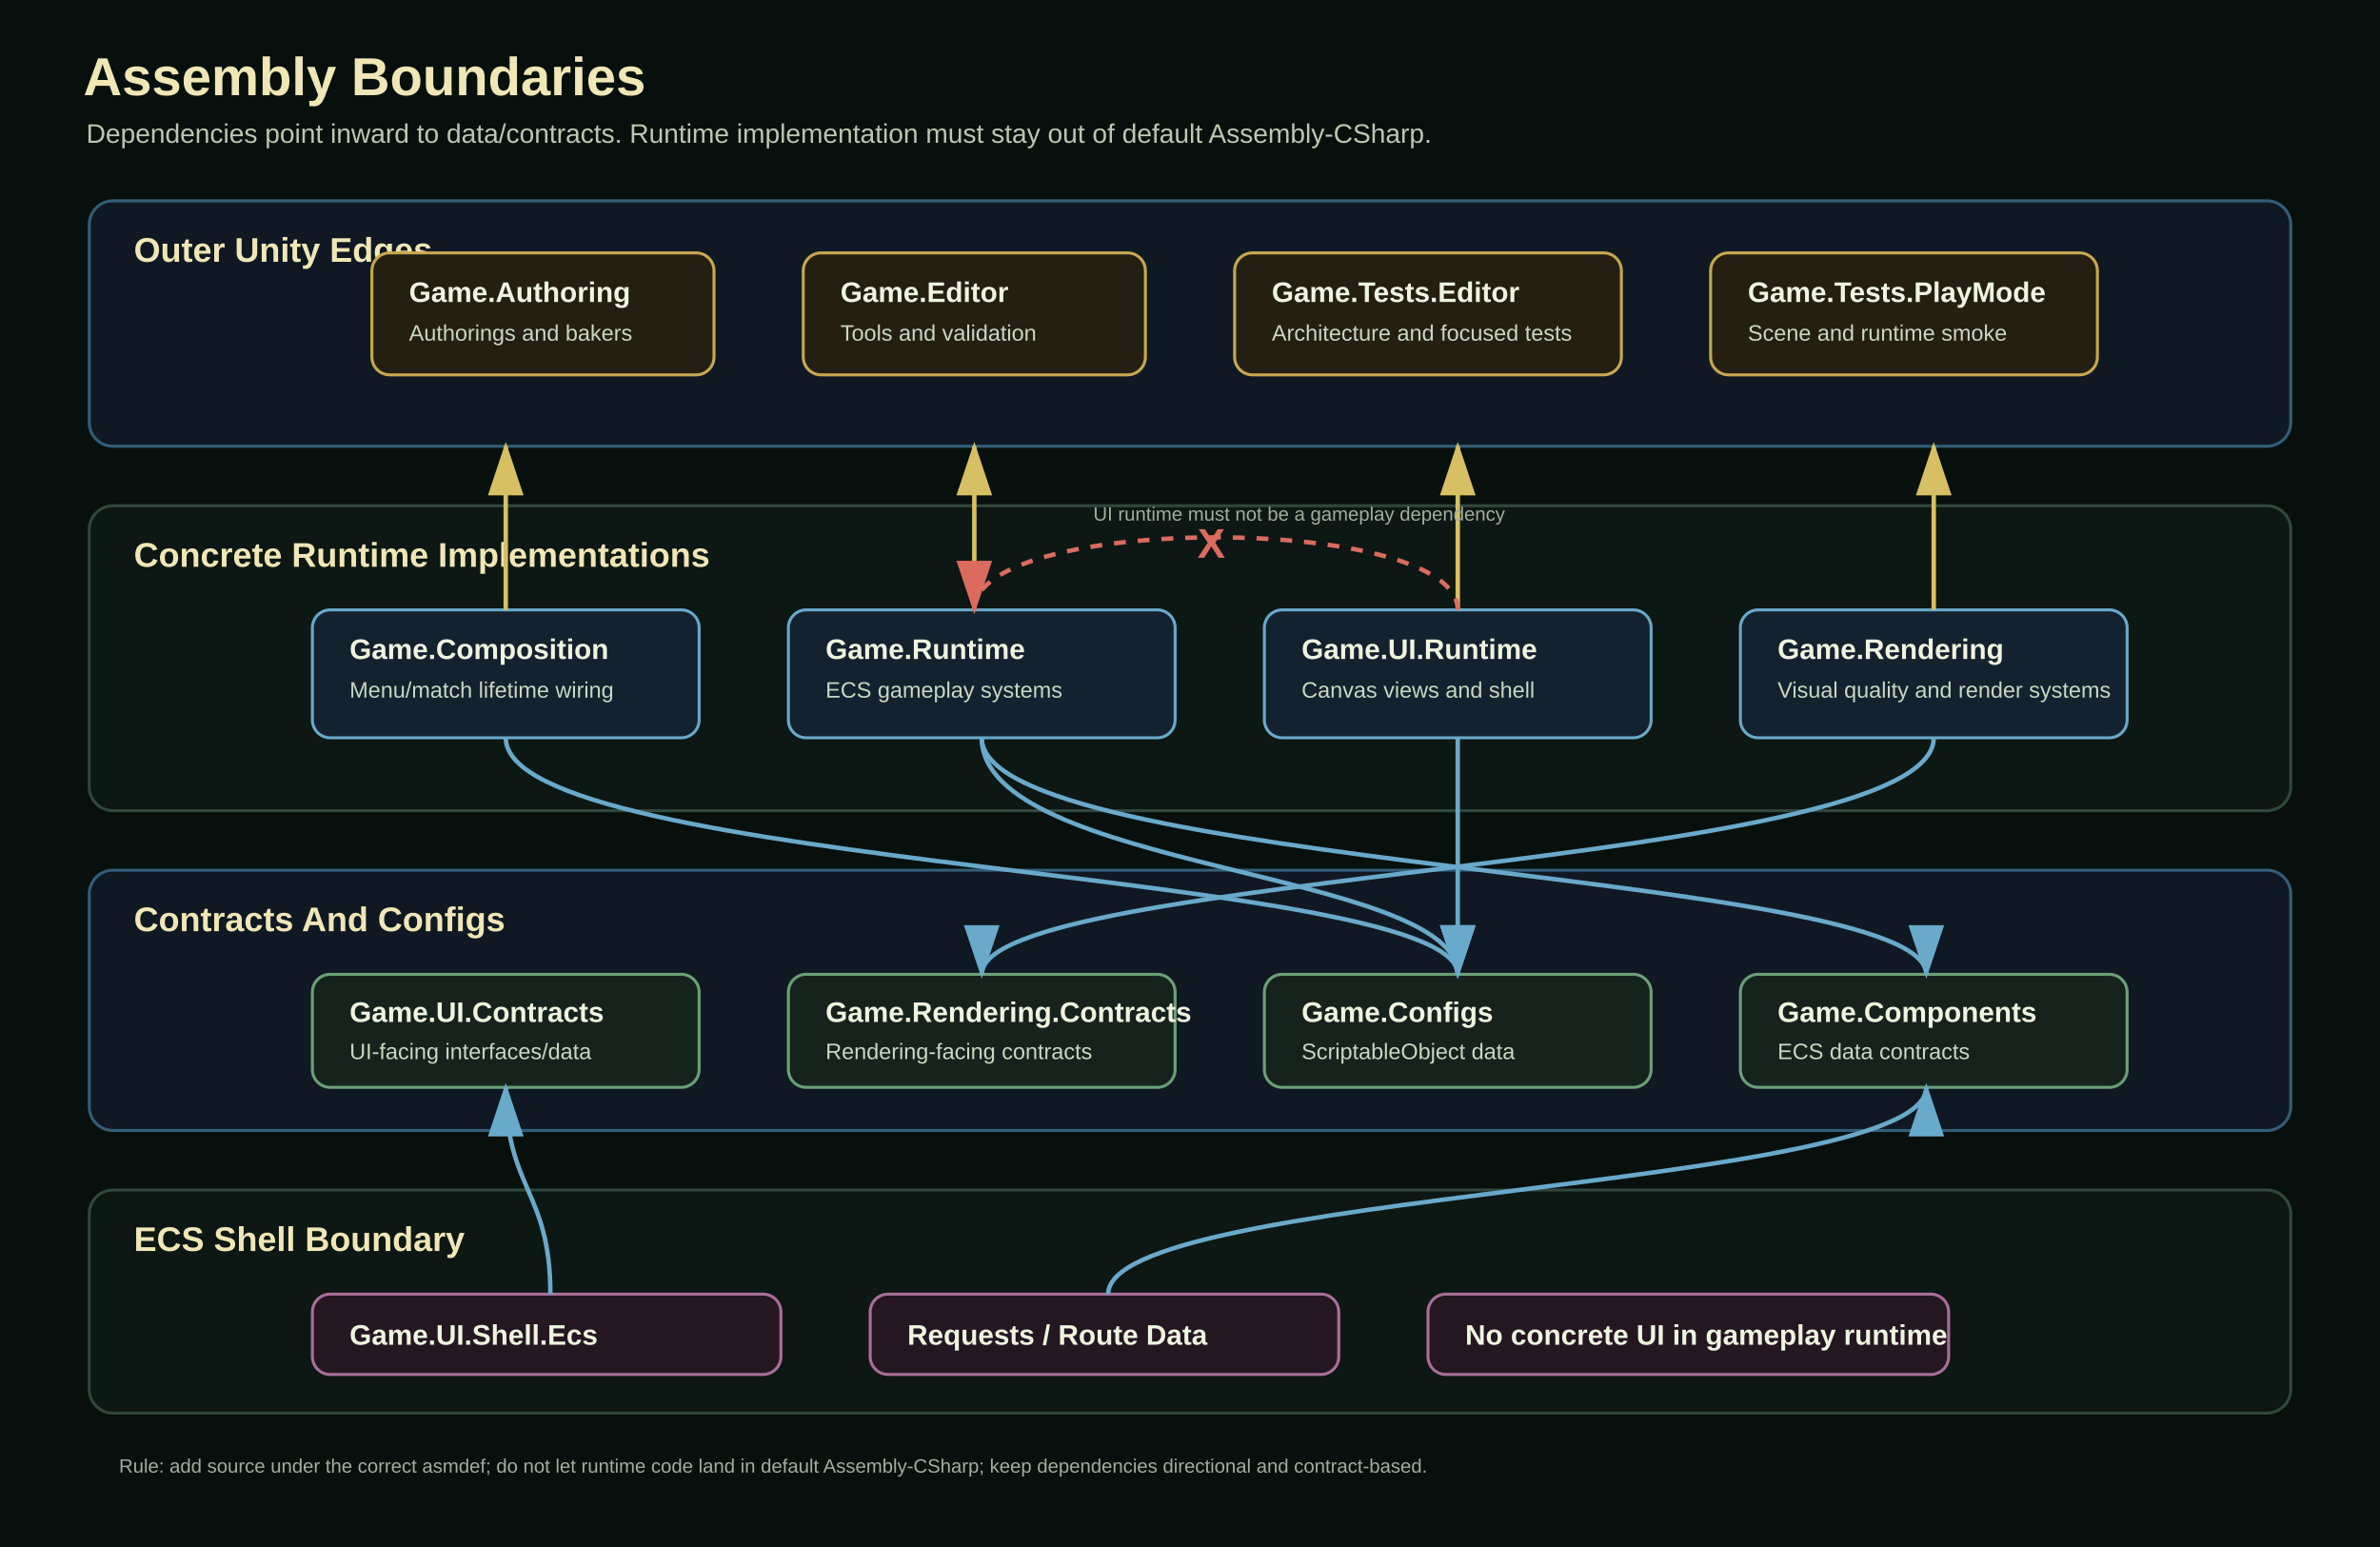
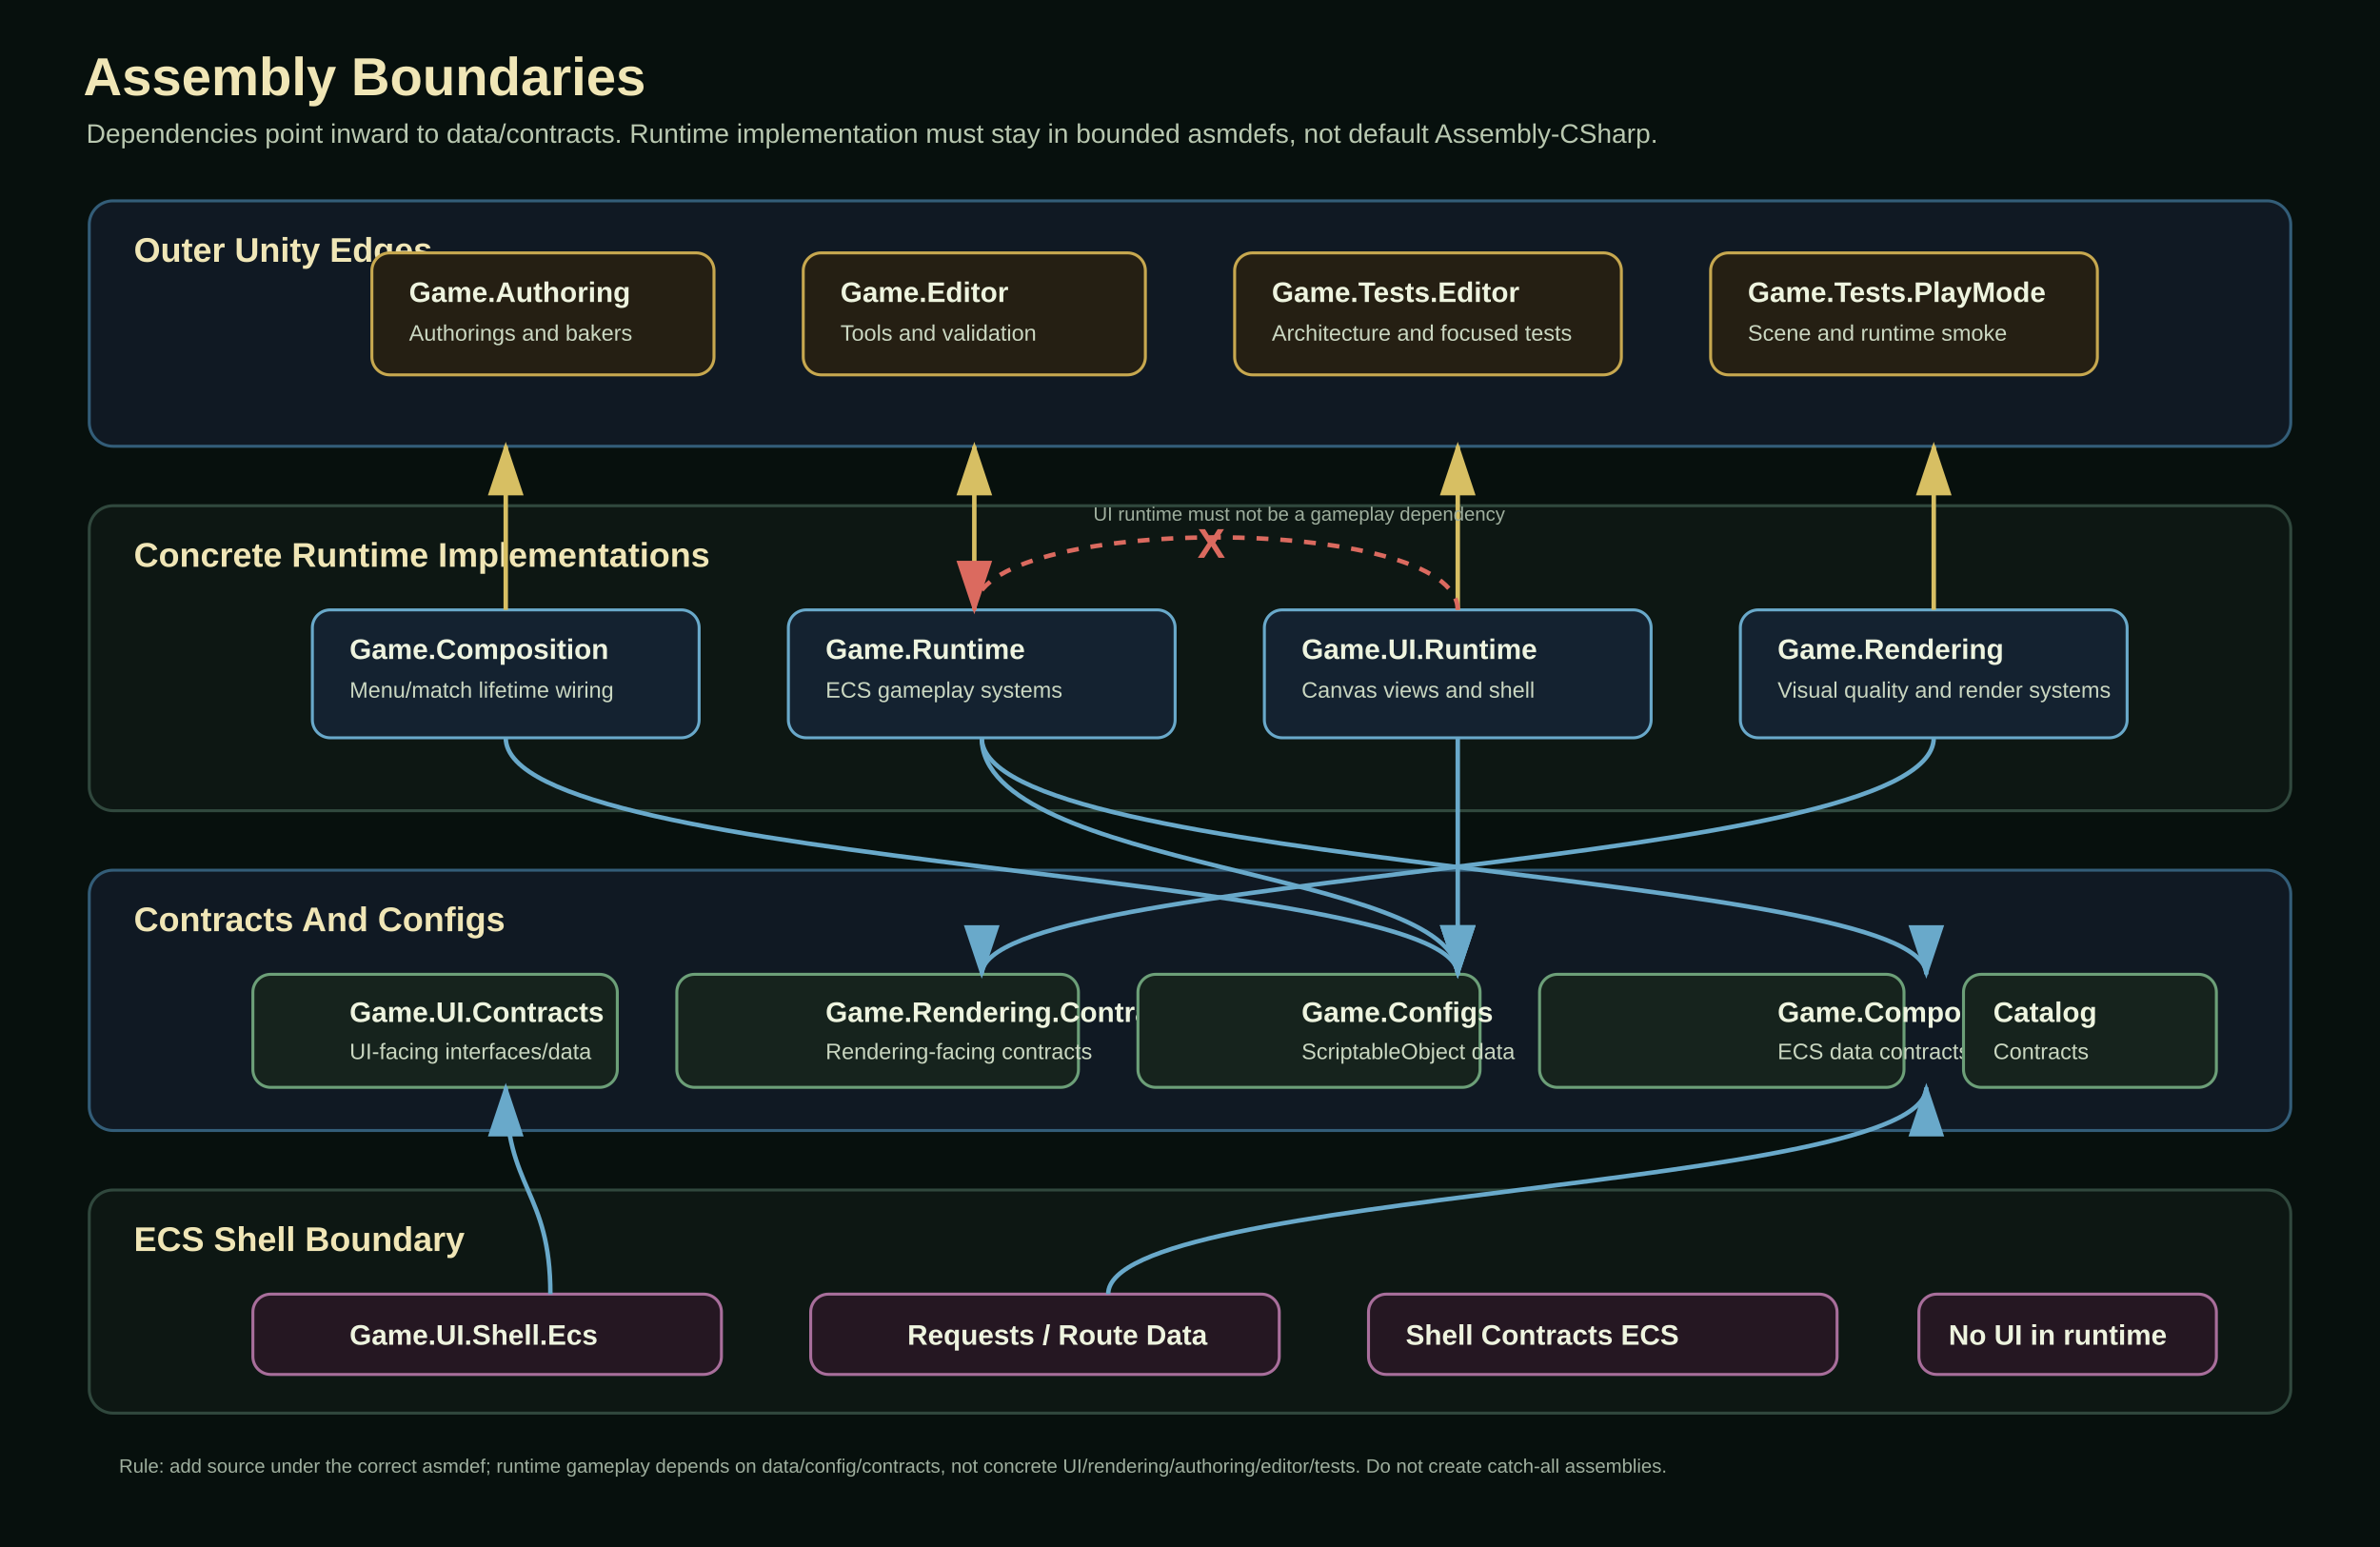
<svg xmlns="http://www.w3.org/2000/svg" width="1600" height="1040" viewBox="0 0 1600 1040" role="img" aria-labelledby="title desc">
  <defs>
    <style>
      .bg { fill: #07100d; }
      .title { fill: #f0e6b6; font: 700 36px Arial, sans-serif; }
      .subtitle { fill: #b9c8b0; font: 18px Arial, sans-serif; }
      .band { fill: #0d1713; stroke: #30483d; stroke-width: 2; rx: 16; }
      .band2 { fill: #101923; stroke: #335d78; stroke-width: 2; rx: 16; }
      .asm { fill: #16231d; stroke: #6c9f78; stroke-width: 2; rx: 12; }
      .asmBlue { fill: #142230; stroke: #69a9ca; stroke-width: 2; rx: 12; }
      .asmGold { fill: #251f13; stroke: #c7a84f; stroke-width: 2; rx: 12; }
      .asmPink { fill: #251722; stroke: #a86e9b; stroke-width: 2; rx: 12; }
      .h { fill: #f0e6b6; font: 700 23px Arial, sans-serif; }
      .label { fill: #eef4df; font: 700 19px Arial, sans-serif; }
      .small { fill: #cad7c1; font: 15px Arial, sans-serif; }
      .tiny { fill: #9faf9e; font: 13px Arial, sans-serif; }
      .arrow { stroke: #d7bf63; stroke-width: 3; fill: none; marker-end: url(#arrowGold); }
      .arrowBlue { stroke: #69a9ca; stroke-width: 3; fill: none; marker-end: url(#arrowBlue); }
      .bad { stroke: #db6a5f; stroke-width: 3; fill: none; stroke-dasharray: 8 8; marker-end: url(#arrowBad); }
      .x { fill: #db6a5f; font: 700 28px Arial, sans-serif; }
    </style>
    <marker id="arrowGold" markerWidth="12" markerHeight="8" refX="11" refY="4" orient="auto">
      <polygon points="0 0,12 4,0 8" fill="#d7bf63" />
    </marker>
    <marker id="arrowBlue" markerWidth="12" markerHeight="8" refX="11" refY="4" orient="auto">
      <polygon points="0 0,12 4,0 8" fill="#69a9ca" />
    </marker>
    <marker id="arrowBad" markerWidth="12" markerHeight="8" refX="11" refY="4" orient="auto">
      <polygon points="0 0,12 4,0 8" fill="#db6a5f" />
    </marker>
  </defs>
  <rect class="bg" width="1600" height="1040" />
  <text class="title" x="56" y="64">Assembly Boundaries</text>
-   <text class="subtitle" x="58" y="96">Dependencies point inward to data/contracts. Runtime implementation must stay out of default Assembly-CSharp.</text>
+   <text class="subtitle" x="58" y="96">Dependencies point inward to data/contracts. Runtime implementation must stay in bounded asmdefs, not default Assembly-CSharp.</text>
  <rect class="band2" x="60" y="135" width="1480" height="165" />
  <text class="h" x="90" y="176">Outer Unity Edges</text>
  <rect class="asmGold" x="250" y="170" width="230" height="82" />
  <text class="label" x="275" y="203">Game.Authoring</text>
  <text class="small" x="275" y="229">Authorings and bakers</text>
  <rect class="asmGold" x="540" y="170" width="230" height="82" />
  <text class="label" x="565" y="203">Game.Editor</text>
  <text class="small" x="565" y="229">Tools and validation</text>
  <rect class="asmGold" x="830" y="170" width="260" height="82" />
  <text class="label" x="855" y="203">Game.Tests.Editor</text>
  <text class="small" x="855" y="229">Architecture and focused tests</text>
  <rect class="asmGold" x="1150" y="170" width="260" height="82" />
  <text class="label" x="1175" y="203">Game.Tests.PlayMode</text>
  <text class="small" x="1175" y="229">Scene and runtime smoke</text>
  <rect class="band" x="60" y="340" width="1480" height="205" />
  <text class="h" x="90" y="381">Concrete Runtime Implementations</text>
  <rect class="asmBlue" x="210" y="410" width="260" height="86" />
  <text class="label" x="235" y="443">Game.Composition</text>
  <text class="small" x="235" y="469">Menu/match lifetime wiring</text>
  <rect class="asmBlue" x="530" y="410" width="260" height="86" />
  <text class="label" x="555" y="443">Game.Runtime</text>
  <text class="small" x="555" y="469">ECS gameplay systems</text>
  <rect class="asmBlue" x="850" y="410" width="260" height="86" />
  <text class="label" x="875" y="443">Game.UI.Runtime</text>
  <text class="small" x="875" y="469">Canvas views and shell</text>
  <rect class="asmBlue" x="1170" y="410" width="260" height="86" />
  <text class="label" x="1195" y="443">Game.Rendering</text>
  <text class="small" x="1195" y="469">Visual quality and render systems</text>
  <rect class="band2" x="60" y="585" width="1480" height="175" />
  <text class="h" x="90" y="626">Contracts And Configs</text>
-   <rect class="asm" x="210" y="655" width="260" height="76" />
+   <rect class="asm" x="170" y="655" width="245" height="76" />
  <text class="label" x="235" y="687">Game.UI.Contracts</text>
  <text class="small" x="235" y="712">UI-facing interfaces/data</text>
-   <rect class="asm" x="530" y="655" width="260" height="76" />
+   <rect class="asm" x="455" y="655" width="270" height="76" />
  <text class="label" x="555" y="687">Game.Rendering.Contracts</text>
  <text class="small" x="555" y="712">Rendering-facing contracts</text>
-   <rect class="asm" x="850" y="655" width="260" height="76" />
+   <rect class="asm" x="765" y="655" width="230" height="76" />
  <text class="label" x="875" y="687">Game.Configs</text>
  <text class="small" x="875" y="712">ScriptableObject data</text>
-   <rect class="asm" x="1170" y="655" width="260" height="76" />
+   <rect class="asm" x="1035" y="655" width="245" height="76" />
  <text class="label" x="1195" y="687">Game.Components</text>
  <text class="small" x="1195" y="712">ECS data contracts</text>
+   <rect class="asm" x="1320" y="655" width="170" height="76" />
+   <text class="label" x="1340" y="687">Catalog</text>
+   <text class="small" x="1340" y="712">Contracts</text>
  <rect class="band" x="60" y="800" width="1480" height="150" />
  <text class="h" x="90" y="841">ECS Shell Boundary</text>
-   <rect class="asmPink" x="210" y="870" width="315" height="54" />
+   <rect class="asmPink" x="170" y="870" width="315" height="54" />
  <text class="label" x="235" y="904">Game.UI.Shell.Ecs</text>
-   <rect class="asmPink" x="585" y="870" width="315" height="54" />
+   <rect class="asmPink" x="545" y="870" width="315" height="54" />
  <text class="label" x="610" y="904">Requests / Route Data</text>
-   <rect class="asmPink" x="960" y="870" width="350" height="54" />
-   <text class="label" x="985" y="904">No concrete UI in gameplay runtime</text>
+   <rect class="asmPink" x="920" y="870" width="315" height="54" />
+   <text class="label" x="945" y="904">Shell Contracts ECS</text>
+   <rect class="asmPink" x="1290" y="870" width="200" height="54" />
+   <text class="label" x="1310" y="904">No UI in runtime</text>
  <path class="arrow" d="M340 410 V300" />
  <path class="arrow" d="M655 410 V300" />
  <path class="arrow" d="M980 410 V300" />
  <path class="arrow" d="M1300 410 V300" />
  <path class="arrowBlue" d="M660 496 C660 585 1295 585 1295 655" />
  <path class="arrowBlue" d="M660 496 C660 585 980 585 980 655" />
  <path class="arrowBlue" d="M980 496 V655" />
  <path class="arrowBlue" d="M1300 496 C1300 585 660 585 660 655" />
  <path class="arrowBlue" d="M340 496 C340 585 980 585 980 655" />
  <path class="arrowBlue" d="M370 870 C370 800 340 800 340 731" />
  <path class="arrowBlue" d="M745 870 C745 800 1295 800 1295 731" />
  <path class="bad" d="M980 410 C980 345 655 345 655 410" />
  <text class="x" x="805" y="375">X</text>
  <text class="tiny" x="735" y="350">UI runtime must not be a gameplay dependency</text>
-   <text class="tiny" x="80" y="990">Rule: add source under the correct asmdef; do not let runtime code land in default Assembly-CSharp; keep dependencies directional and contract-based.</text>
+   <text class="tiny" x="80" y="990">Rule: add source under the correct asmdef; runtime gameplay depends on data/config/contracts, not concrete UI/rendering/authoring/editor/tests. Do not create catch-all assemblies.</text>
</svg>
